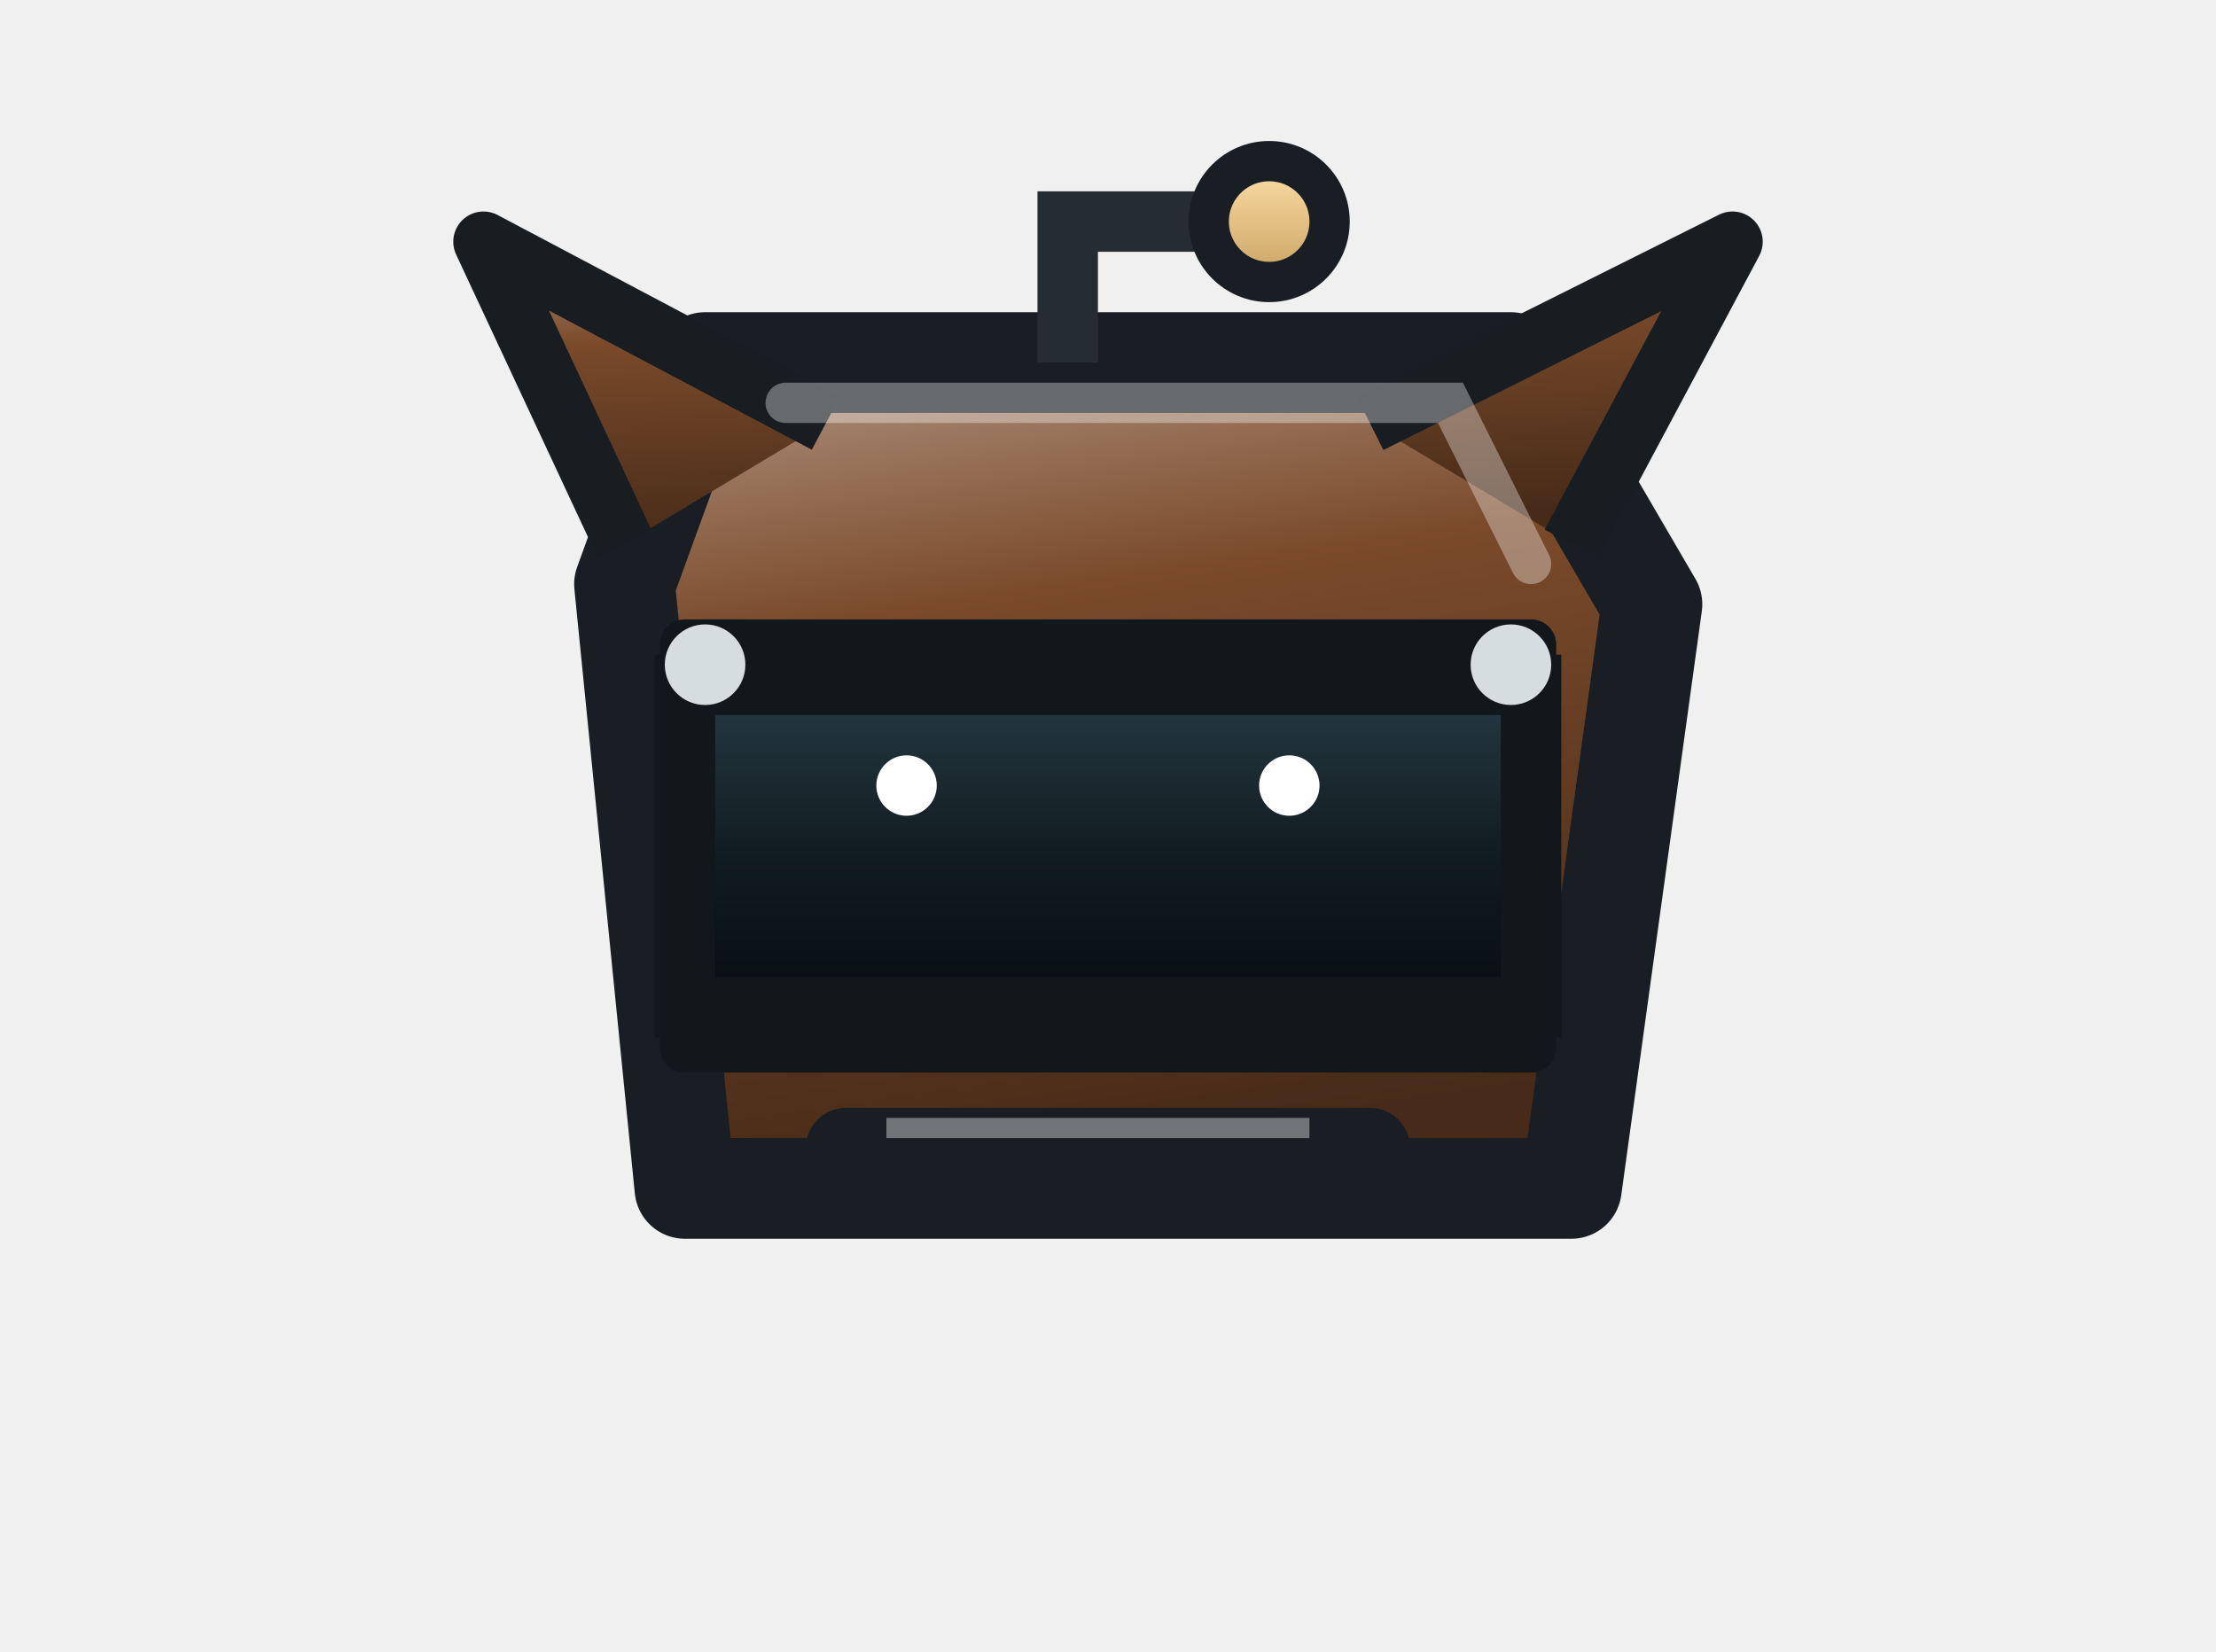
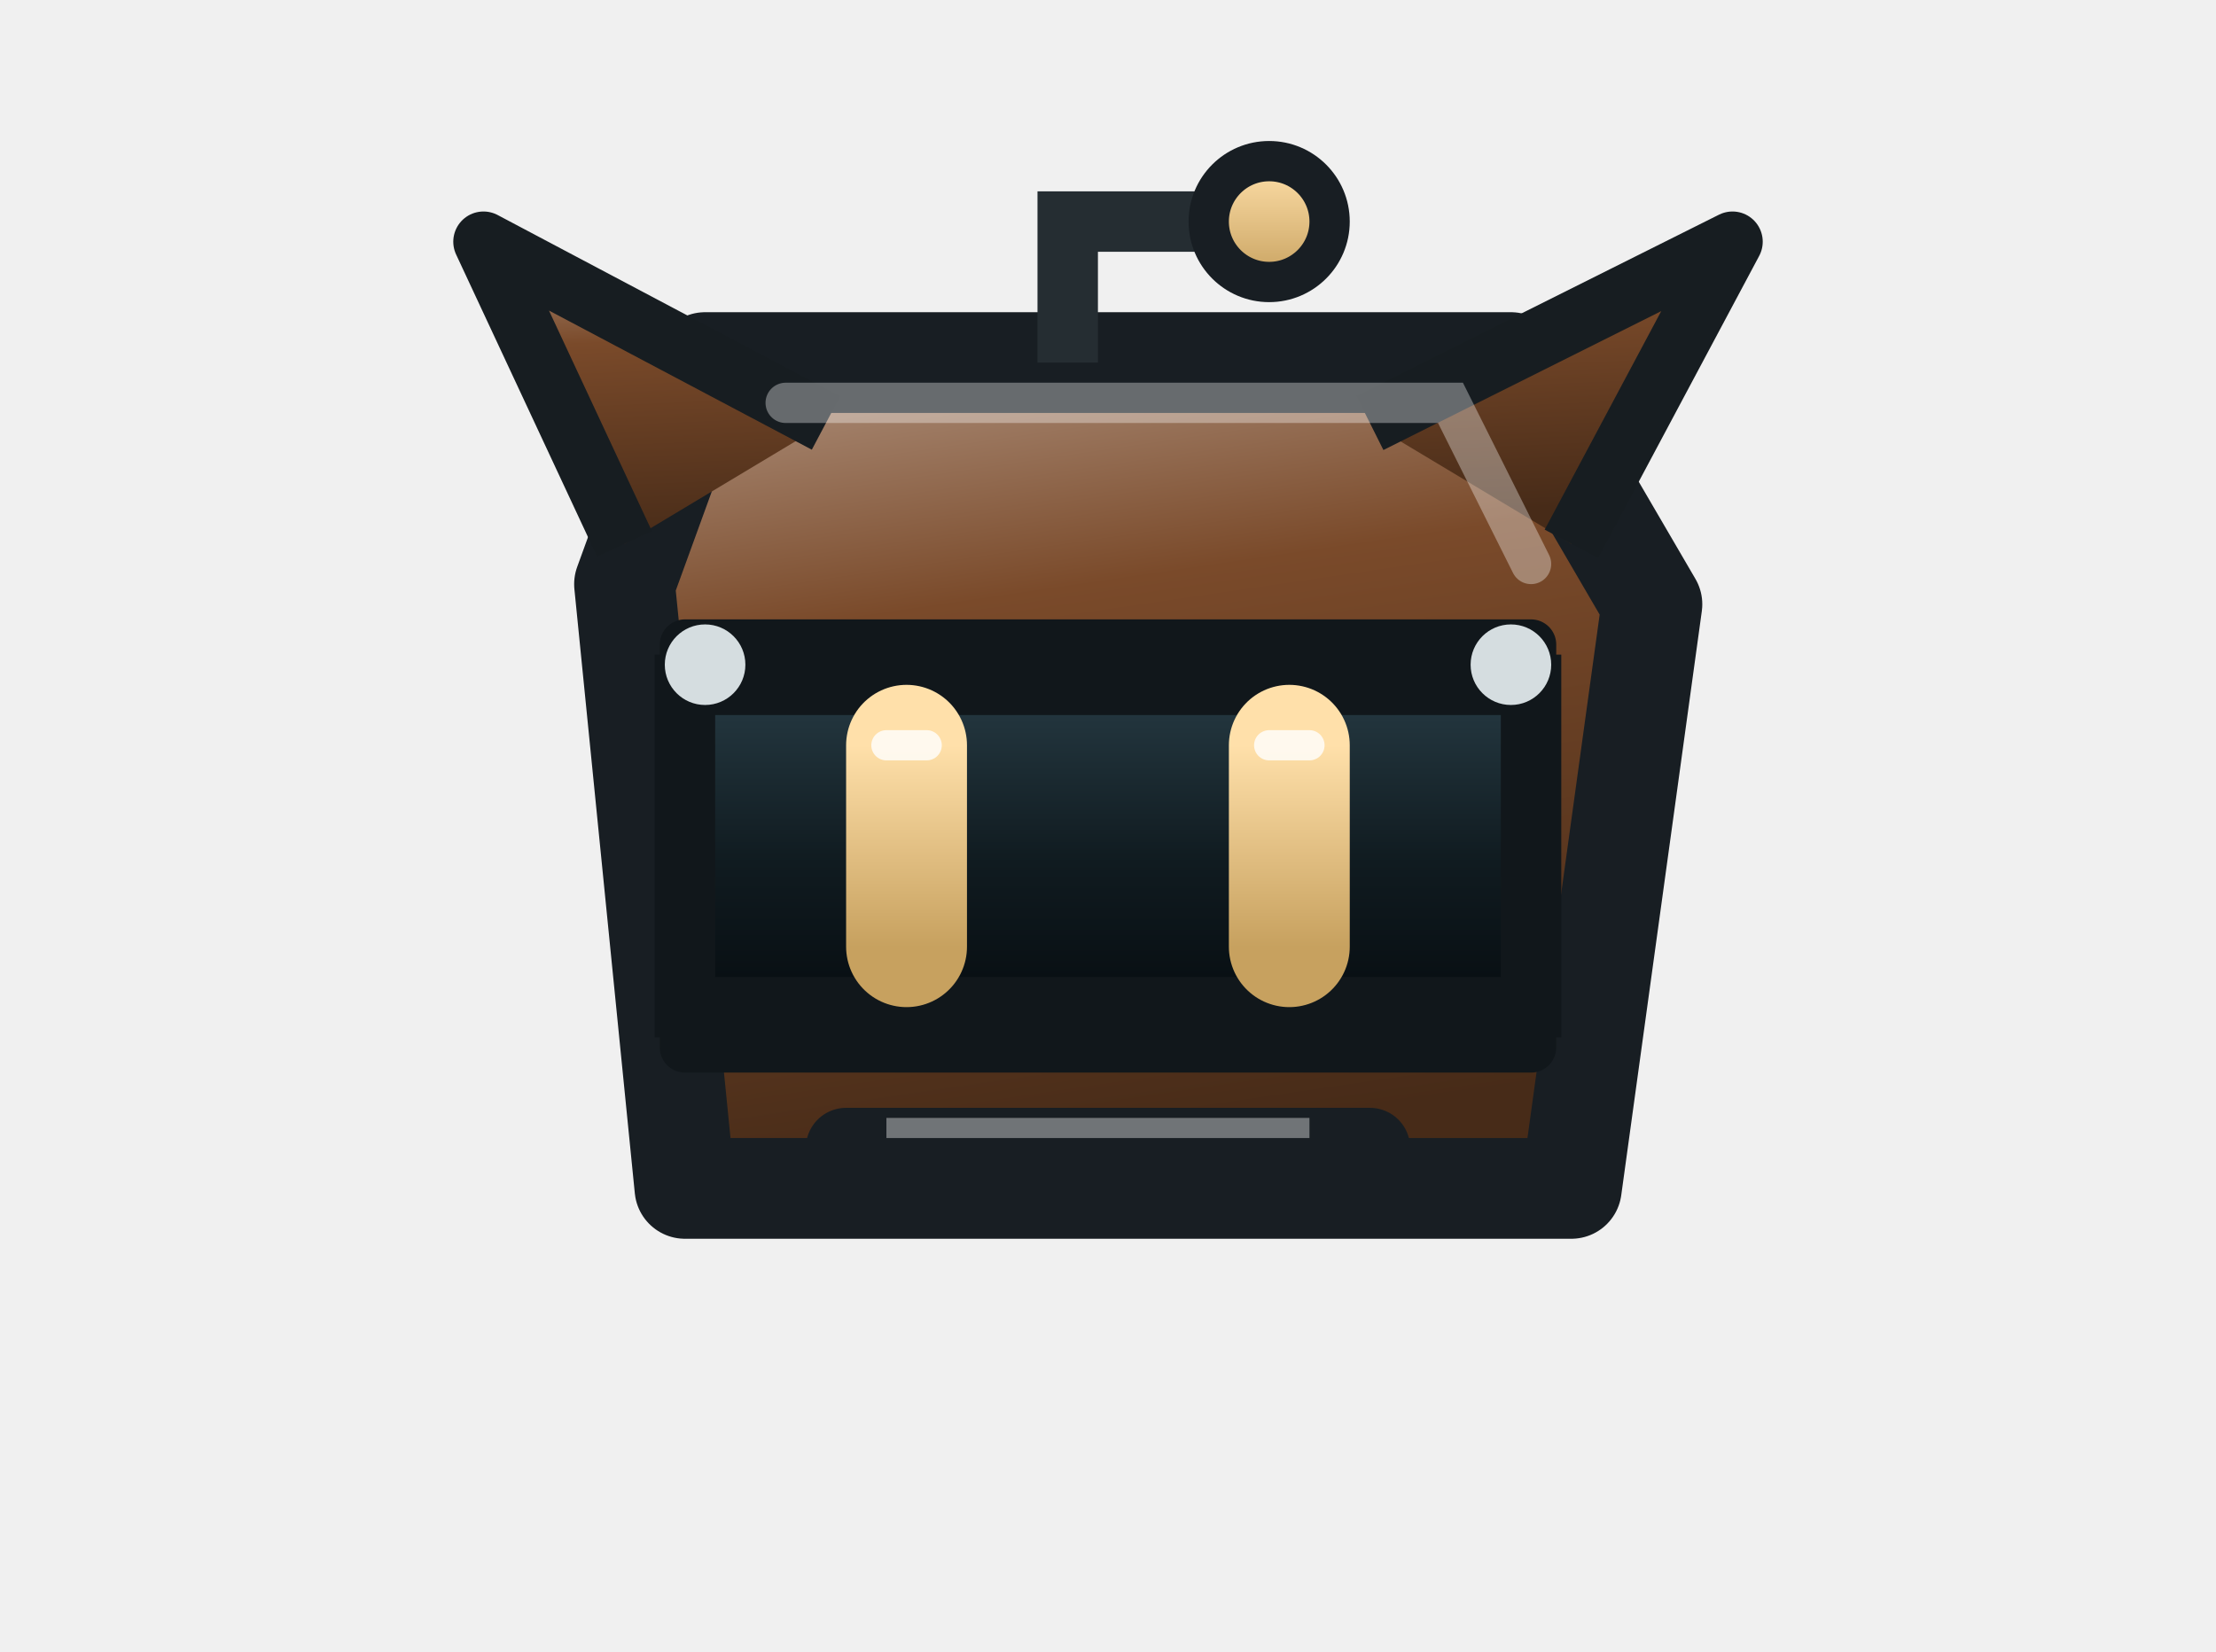
<svg xmlns="http://www.w3.org/2000/svg" viewBox="0 0 110 82" role="img" aria-label="VUR-5 head">
  <defs>
    <linearGradient id="kunduz-head-shell" x1="0" y1="0" x2="0.18" y2="1">
      <stop stop-color="#b29683" />
      <stop offset=".34" stop-color="#7a4a2a" />
      <stop offset="1" stop-color="#472b18" />
    </linearGradient>
    <linearGradient id="kunduz-head-metal" x1="0" y1="0" x2="0" y2="1">
      <stop stop-color="#67747a" />
      <stop offset=".38" stop-color="#3b474d" />
      <stop offset="1" stop-color="#20282d" />
    </linearGradient>
    <linearGradient id="kunduz-head-accent" x1="0" y1="0" x2="0" y2="1">
      <stop stop-color="#ffe0aa" />
      <stop offset="1" stop-color="#c7a15f" />
    </linearGradient>
    <linearGradient id="kunduz-head-glass" x1="0" y1="0" x2="0" y2="1">
      <stop stop-color="#263a43" />
      <stop offset=".55" stop-color="#101b20" />
      <stop offset="1" stop-color="#070d11" />
    </linearGradient>
  </defs>
  <g>
    <path d="M31 29 35 18h40l7 12-4 29H34z" fill="url(#kunduz-head-shell)" stroke="#181e23" stroke-width="5" stroke-linejoin="round" />
    <path d="M31 27 24 12l17 9M78 27l8-15-18 9" fill="url(#kunduz-head-shell)" stroke="#171d21" stroke-width="3" stroke-linejoin="round" />
    <path d="M34 32h42v20H34z" fill="url(#kunduz-head-glass)" stroke="#11171b" stroke-width="2.5" stroke-linejoin="round" />
    <path d="M34 34h42v16H34z" fill="url(#kunduz-head-glass)" stroke="#11171b" stroke-width="3" />
-     <path d="M40 42h12m7 0h12" stroke="url(#kunduz-head-accent)" stroke-width="5" stroke-linecap="round" />
-     <circle cx="45" cy="39" r="1.5" fill="#fff" />
-     <circle cx="64" cy="39" r="1.5" fill="#fff" />
+     <path d="M45 37v10m19-10v10" stroke="url(#kunduz-head-accent)" stroke-width="6" stroke-linecap="round" />
+     <path d="M44 37h2m17 0h2" stroke="#fff" stroke-opacity=".8" stroke-width="1.5" stroke-linecap="round" />
    <path d="M42 57h26" stroke="#181e23" stroke-width="4" stroke-linecap="round" />
    <path d="M44 56h21" stroke="#ffffff" stroke-opacity=".38" stroke-width="1" />
    <path d="M39 20h33l4 8" fill="none" stroke="#ffffff" stroke-opacity=".34" stroke-width="2" stroke-linecap="round" />
    <circle cx="35" cy="33" r="2" fill="#d5dde0" />
    <circle cx="75" cy="33" r="2" fill="#d5dde0" />
    <path d="M53 18V11h8" fill="none" stroke="#252d32" stroke-width="3" />
    <circle cx="63" cy="11" r="3" fill="url(#kunduz-head-accent)" stroke="#181e23" stroke-width="2" />
  </g>
</svg>
